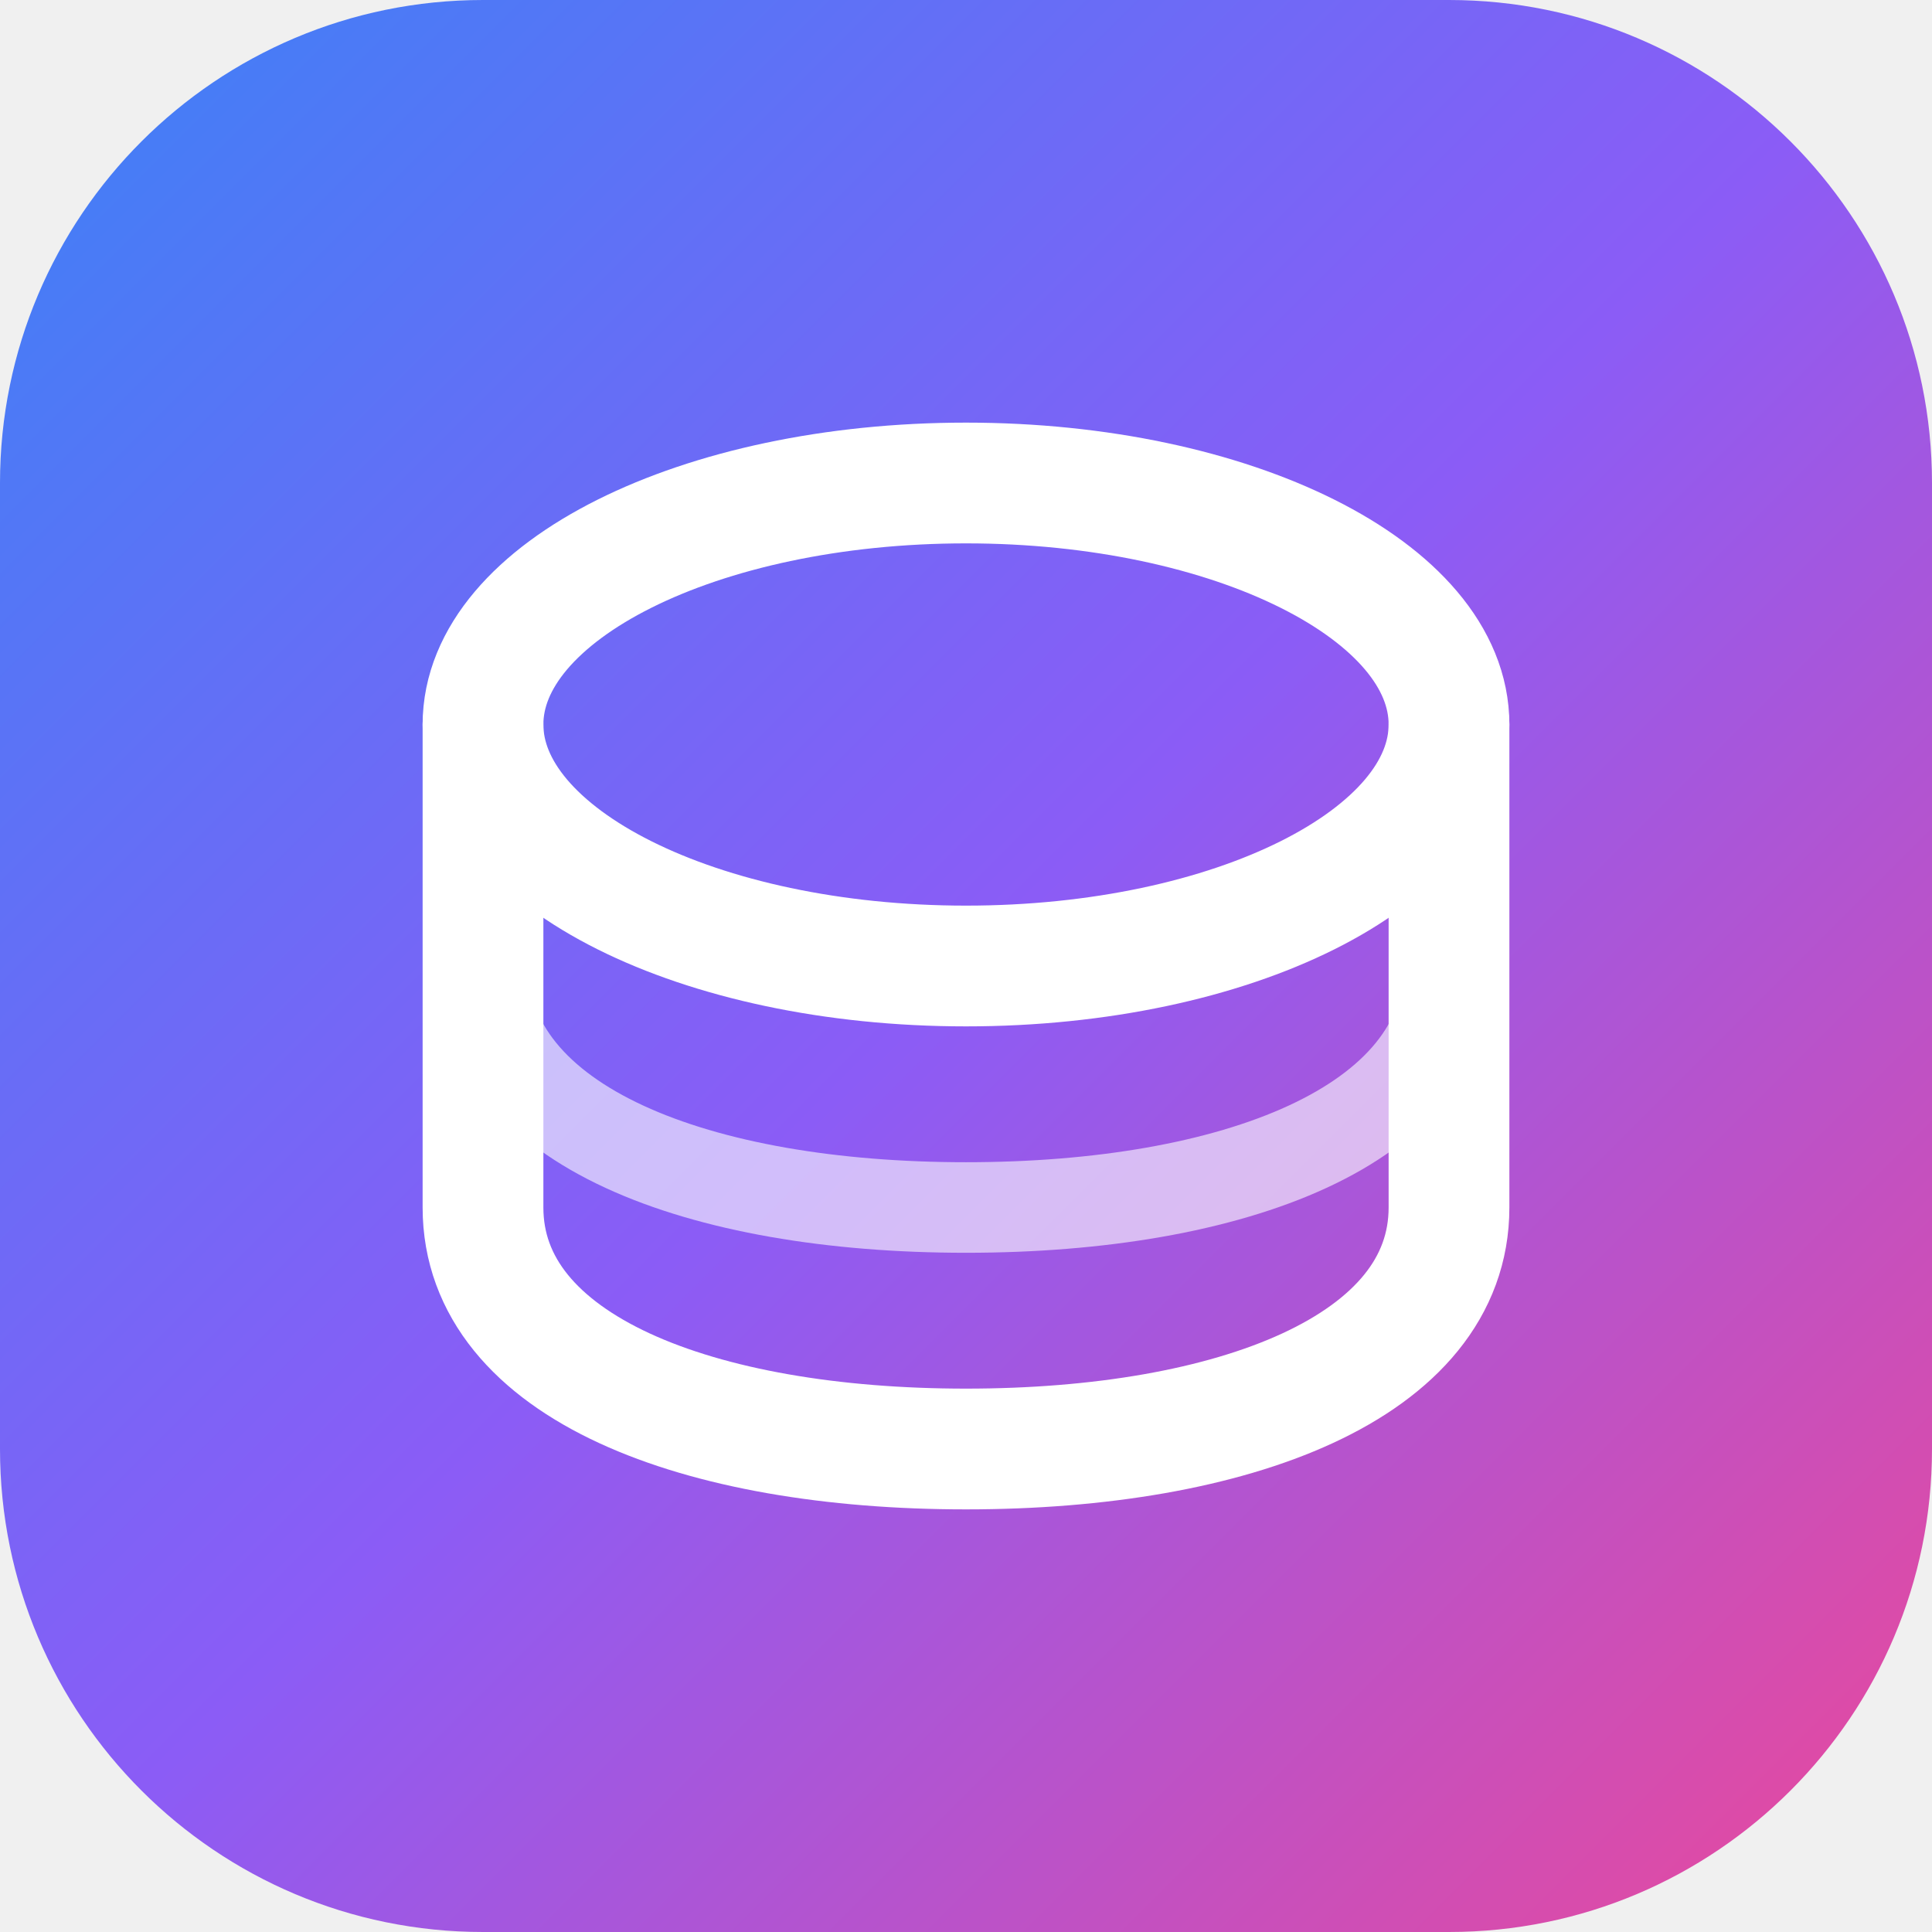
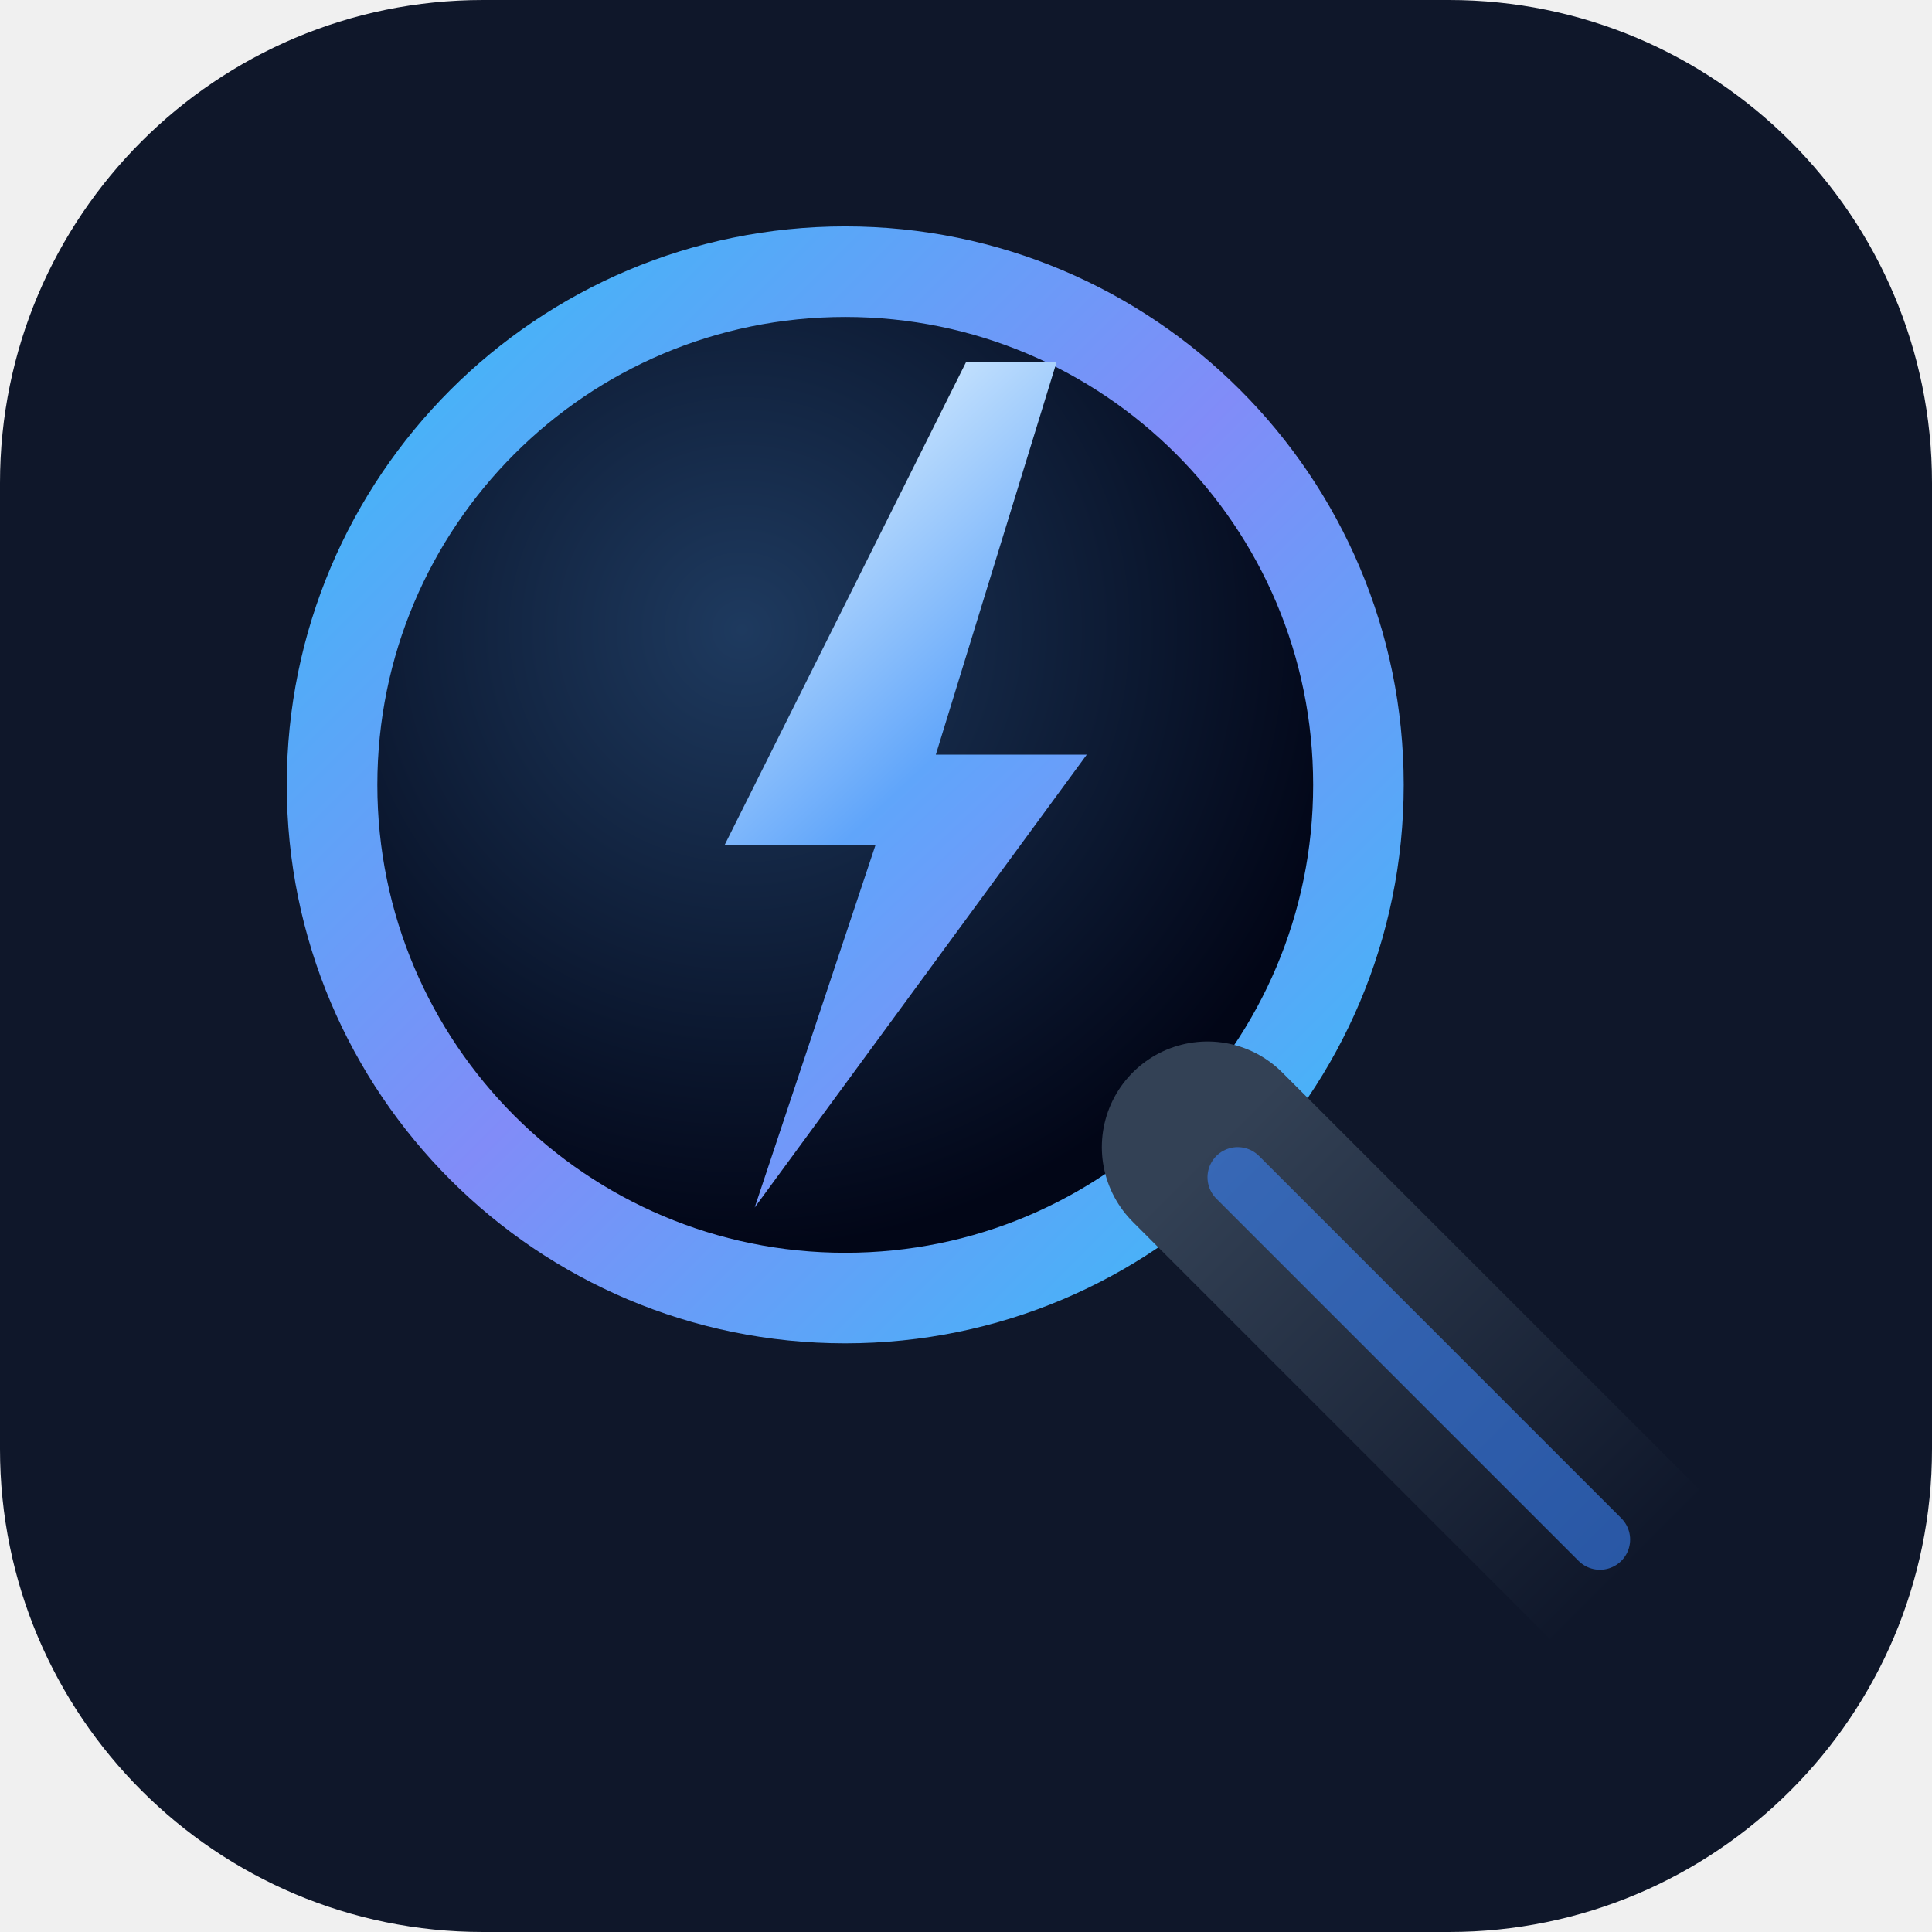
- <svg xmlns="http://www.w3.org/2000/svg" viewBox="0 0 32 32" fill="none">
+ <svg xmlns="http://www.w3.org/2000/svg" viewBox="0 0 32 32">
  <defs>
-     <linearGradient id="g" x1="0%" y1="0%" x2="100%" y2="100%">
-       <stop offset="0%" stop-color="#3B82F6" />
-       <stop offset="50%" stop-color="#8B5CF6" />
-       <stop offset="100%" stop-color="#EC4899" />
+     <linearGradient id="fRing" x1="0%" y1="0%" x2="100%" y2="100%">
+       <stop offset="0%" stop-color="#38bdf8" />
+       <stop offset="50%" stop-color="#818cf8" />
+       <stop offset="100%" stop-color="#38bdf8" />
    </linearGradient>
+     <linearGradient id="fBolt" x1="30%" y1="0%" x2="70%" y2="100%">
+       <stop offset="0%" stop-color="#e0f2fe" />
+       <stop offset="50%" stop-color="#60a5fa" />
+       <stop offset="100%" stop-color="#818cf8" />
+     </linearGradient>
+     <linearGradient id="fHandle" x1="0%" y1="0%" x2="100%" y2="100%">
+       <stop offset="0%" stop-color="#334155" />
+       <stop offset="100%" stop-color="#0f172a" />
+     </linearGradient>
+     <radialGradient id="fGlass" cx="40%" cy="35%" r="60%">
+       <stop offset="0%" stop-color="#1e3a5f" />
+       <stop offset="100%" stop-color="#020617" />
+     </radialGradient>
  </defs>
-   <rect width="32" height="32" rx="8" fill="url(#g)" />
-   <path d="M8 12v8c0 2.65 3.58 4 8 4s8-1.35 8-4v-8" stroke="white" stroke-width="2" stroke-linecap="round" fill="none" />
-   <ellipse cx="16" cy="12" rx="8" ry="4" stroke="white" stroke-width="2" fill="none" />
-   <path d="M8 16c0 2.65 3.58 4 8 4s8-1.35 8-4" stroke="white" stroke-width="1.5" stroke-linecap="round" fill="none" opacity="0.6" />
+   <rect width="32" height="32" rx="8" fill="#0f172a" />
+   <circle cx="14" cy="13" r="8.5" fill="url(#fGlass)" stroke="url(#fRing)" stroke-width="1.5" />
+   <polygon points="16,6 12,14 14.5,14 12.5,20 18,12.5 15.5,12.5 17.5,6" fill="url(#fBolt)" />
+   <line x1="20" y1="19" x2="27" y2="26" stroke="url(#fHandle)" stroke-width="3.5" stroke-linecap="round" />
+   <line x1="20.5" y1="19.5" x2="26.5" y2="25.5" stroke="#3b82f6" stroke-width="1" stroke-linecap="round" opacity="0.6" />
</svg>
